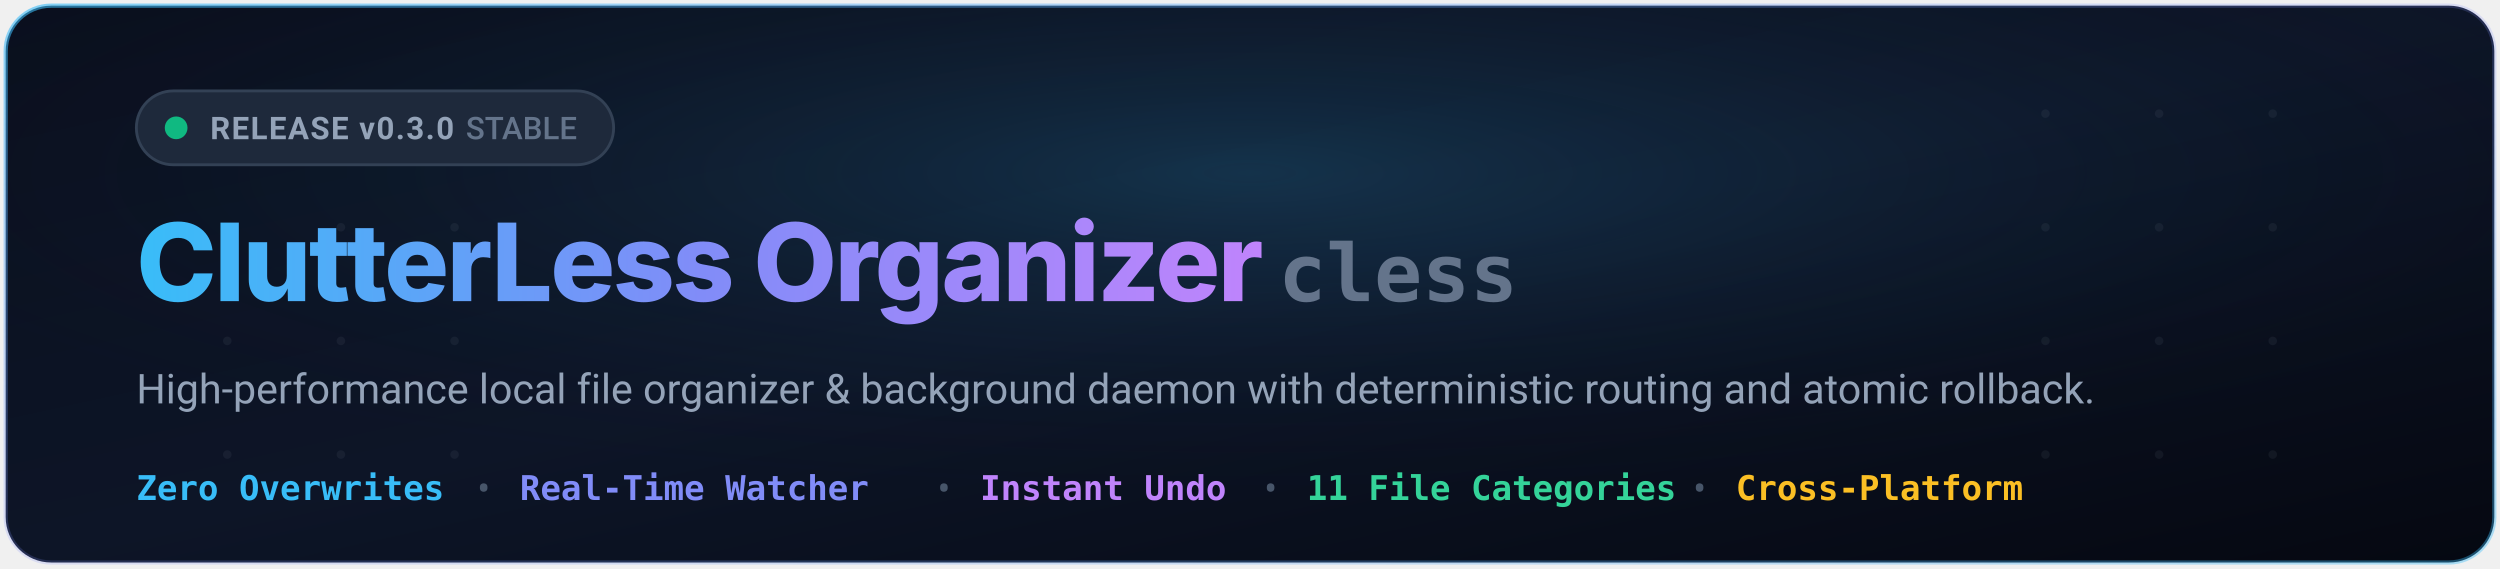
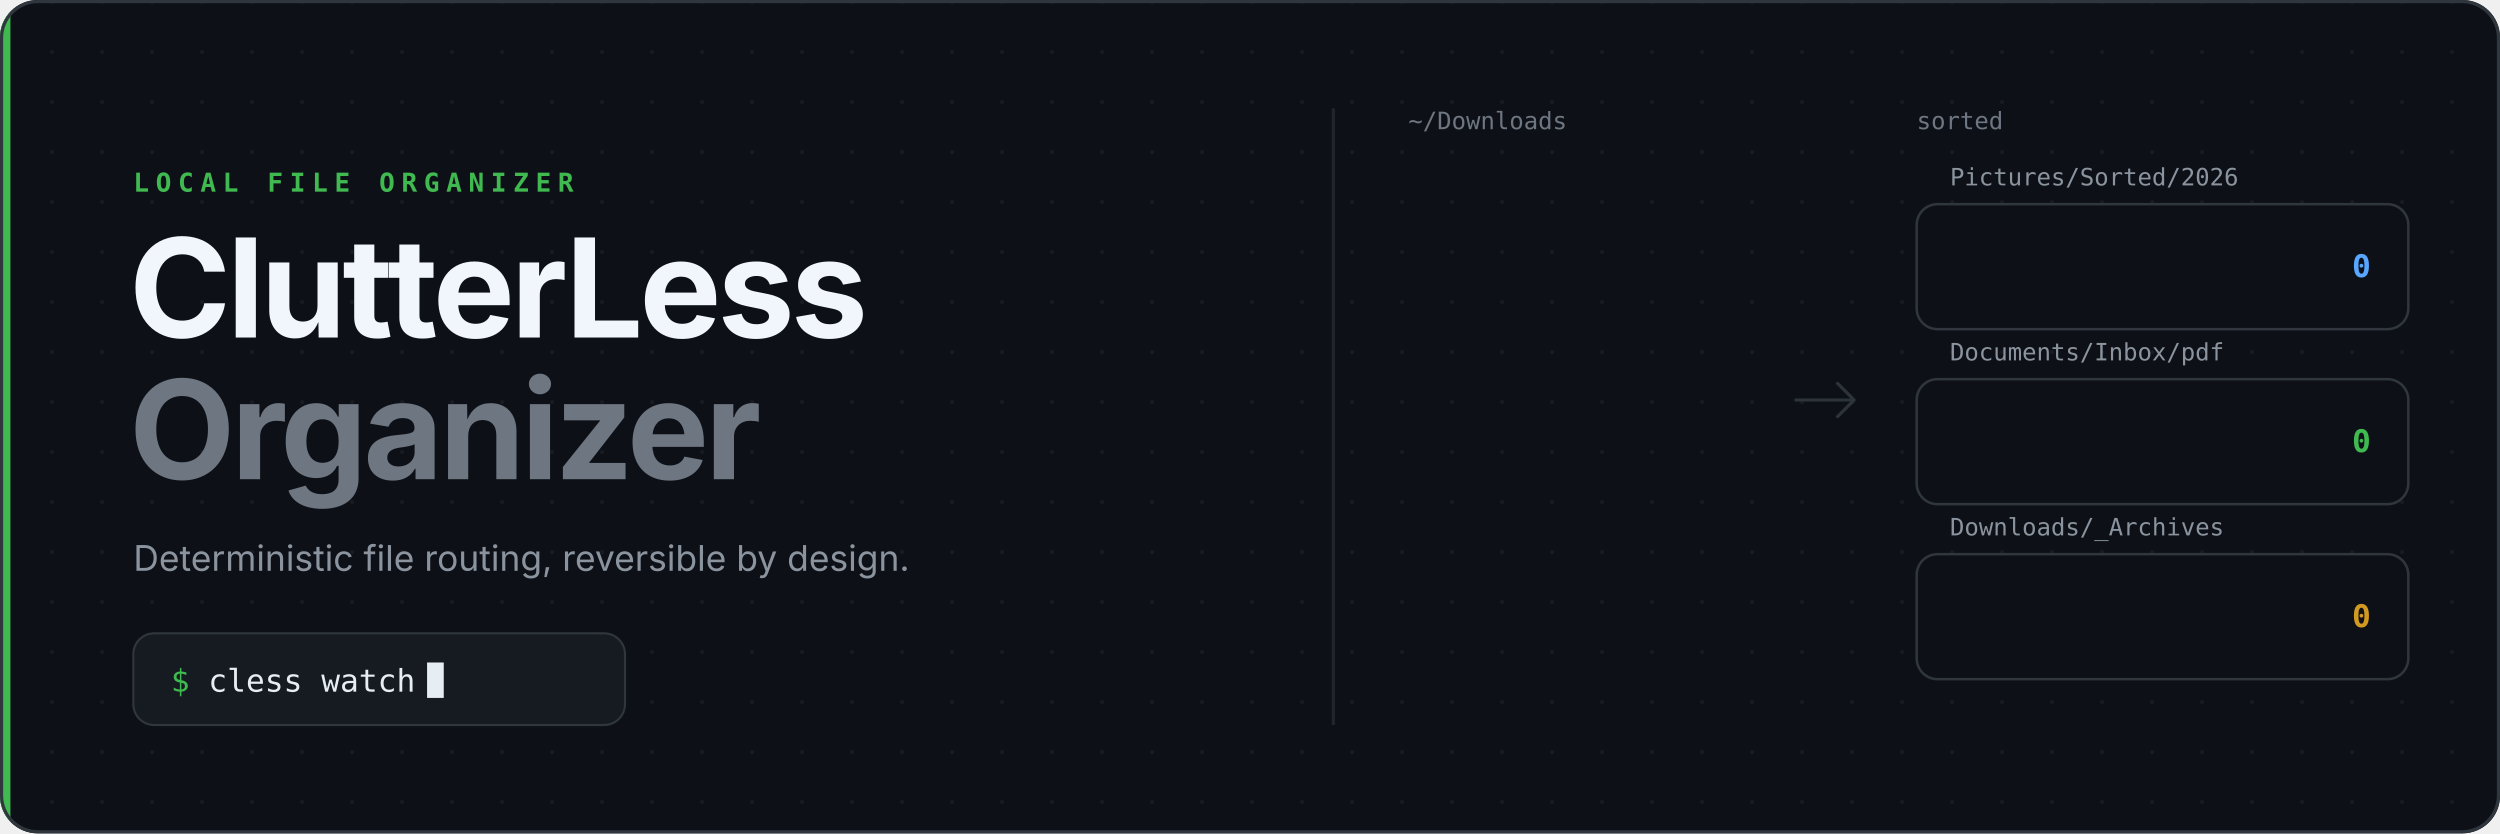
- <svg xmlns="http://www.w3.org/2000/svg" viewBox="0 0 880 200" width="100%" height="200" fill="none">
+ <svg xmlns="http://www.w3.org/2000/svg" viewBox="0 0 1200 400" width="1200" height="400" role="img" aria-labelledby="t d">
+   <style>
+ .inner{transform-box:fill-box;transform-origin:center}
+ 
+ @keyframes o0{0%{opacity:0;transform:translate(676px,92px)}
+ 2.5%{opacity:0;transform:translate(676px,92px)}
+ 8.5%{opacity:1;transform:translate(676px,92px)}
+ 17.0%{opacity:1;transform:translate(676px,92px);animation-timing-function:cubic-bezier(.65,0,.3,1)}
+ 24.0%{opacity:1;transform:translate(938px,114.0px)}
+ 26.2%{opacity:0;transform:translate(938px,114.0px)}
+ 100%{opacity:0;transform:translate(938px,114.0px)}}
+ @keyframes i0{0%{transform:rotate(-7deg) scale(1)}
+ 17.0%{transform:rotate(-7deg) scale(1);animation-timing-function:cubic-bezier(.65,0,.3,1)}
+ 24.0%{transform:rotate(0deg) scale(1)}
+ 26.2%{transform:rotate(0deg) scale(.55)}
+ 100%{transform:rotate(0deg) scale(.55)}}
+ .o0{animation:o0 10.0s linear infinite}
+ .i0{animation:i0 10.0s linear infinite}
+ @keyframes o1{0%{opacity:0;transform:translate(742px,150px)}
+ 3.1%{opacity:0;transform:translate(742px,150px)}
+ 9.1%{opacity:1;transform:translate(742px,150px)}
+ 27.2%{opacity:1;transform:translate(742px,150px);animation-timing-function:cubic-bezier(.65,0,.3,1)}
+ 34.2%{opacity:1;transform:translate(938px,114.0px)}
+ 36.4%{opacity:0;transform:translate(938px,114.0px)}
+ 100%{opacity:0;transform:translate(938px,114.0px)}}
+ @keyframes i1{0%{transform:rotate(5deg) scale(1)}
+ 27.2%{transform:rotate(5deg) scale(1);animation-timing-function:cubic-bezier(.65,0,.3,1)}
+ 34.2%{transform:rotate(0deg) scale(1)}
+ 36.4%{transform:rotate(0deg) scale(.55)}
+ 100%{transform:rotate(0deg) scale(.55)}}
+ .o1{animation:o1 10.0s linear infinite}
+ .i1{animation:i1 10.0s linear infinite}
+ @keyframes o2{0%{opacity:0;transform:translate(690px,236px)}
+ 3.7%{opacity:0;transform:translate(690px,236px)}
+ 9.7%{opacity:1;transform:translate(690px,236px)}
+ 37.4%{opacity:1;transform:translate(690px,236px);animation-timing-function:cubic-bezier(.65,0,.3,1)}
+ 44.4%{opacity:1;transform:translate(938px,114.0px)}
+ 46.6%{opacity:0;transform:translate(938px,114.0px)}
+ 100%{opacity:0;transform:translate(938px,114.0px)}}
+ @keyframes i2{0%{transform:rotate(-4deg) scale(1)}
+ 37.4%{transform:rotate(-4deg) scale(1);animation-timing-function:cubic-bezier(.65,0,.3,1)}
+ 44.4%{transform:rotate(0deg) scale(1)}
+ 46.6%{transform:rotate(0deg) scale(.55)}
+ 100%{transform:rotate(0deg) scale(.55)}}
+ .o2{animation:o2 10.0s linear infinite}
+ .i2{animation:i2 10.0s linear infinite}
+ @keyframes o3{0%{opacity:0;transform:translate(772px,96px)}
+ 4.3%{opacity:0;transform:translate(772px,96px)}
+ 10.3%{opacity:1;transform:translate(772px,96px)}
+ 20.4%{opacity:1;transform:translate(772px,96px);animation-timing-function:cubic-bezier(.65,0,.3,1)}
+ 27.4%{opacity:1;transform:translate(938px,198.0px)}
+ 29.6%{opacity:0;transform:translate(938px,198.0px)}
+ 100%{opacity:0;transform:translate(938px,198.0px)}}
+ @keyframes i3{0%{transform:rotate(6deg) scale(1)}
+ 20.4%{transform:rotate(6deg) scale(1);animation-timing-function:cubic-bezier(.65,0,.3,1)}
+ 27.4%{transform:rotate(0deg) scale(1)}
+ 29.6%{transform:rotate(0deg) scale(.55)}
+ 100%{transform:rotate(0deg) scale(.55)}}
+ .o3{animation:o3 10.0s linear infinite}
+ .i3{animation:i3 10.0s linear infinite}
+ @keyframes o4{0%{opacity:0;transform:translate(688px,170px)}
+ 4.9%{opacity:0;transform:translate(688px,170px)}
+ 10.9%{opacity:1;transform:translate(688px,170px)}
+ 30.6%{opacity:1;transform:translate(688px,170px);animation-timing-function:cubic-bezier(.65,0,.3,1)}
+ 37.6%{opacity:1;transform:translate(938px,198.0px)}
+ 39.8%{opacity:0;transform:translate(938px,198.0px)}
+ 100%{opacity:0;transform:translate(938px,198.0px)}}
+ @keyframes i4{0%{transform:rotate(-9deg) scale(1)}
+ 30.6%{transform:rotate(-9deg) scale(1);animation-timing-function:cubic-bezier(.65,0,.3,1)}
+ 37.6%{transform:rotate(0deg) scale(1)}
+ 39.8%{transform:rotate(0deg) scale(.55)}
+ 100%{transform:rotate(0deg) scale(.55)}}
+ .o4{animation:o4 10.0s linear infinite}
+ .i4{animation:i4 10.0s linear infinite}
+ @keyframes o5{0%{opacity:0;transform:translate(760px,300px)}
+ 5.5%{opacity:0;transform:translate(760px,300px)}
+ 11.5%{opacity:1;transform:translate(760px,300px)}
+ 40.8%{opacity:1;transform:translate(760px,300px);animation-timing-function:cubic-bezier(.65,0,.3,1)}
+ 47.8%{opacity:1;transform:translate(938px,198.0px)}
+ 50.0%{opacity:0;transform:translate(938px,198.0px)}
+ 100%{opacity:0;transform:translate(938px,198.0px)}}
+ @keyframes i5{0%{transform:rotate(4deg) scale(1)}
+ 40.8%{transform:rotate(4deg) scale(1);animation-timing-function:cubic-bezier(.65,0,.3,1)}
+ 47.8%{transform:rotate(0deg) scale(1)}
+ 50.0%{transform:rotate(0deg) scale(.55)}
+ 100%{transform:rotate(0deg) scale(.55)}}
+ .o5{animation:o5 10.0s linear infinite}
+ .i5{animation:i5 10.0s linear infinite}
+ @keyframes o6{0%{opacity:0;transform:translate(748px,214px)}
+ 6.1%{opacity:0;transform:translate(748px,214px)}
+ 12.1%{opacity:1;transform:translate(748px,214px)}
+ 23.8%{opacity:1;transform:translate(748px,214px);animation-timing-function:cubic-bezier(.65,0,.3,1)}
+ 30.8%{opacity:1;transform:translate(938px,282.0px)}
+ 33.0%{opacity:0;transform:translate(938px,282.0px)}
+ 100%{opacity:0;transform:translate(938px,282.0px)}}
+ @keyframes i6{0%{transform:rotate(8deg) scale(1)}
+ 23.8%{transform:rotate(8deg) scale(1);animation-timing-function:cubic-bezier(.65,0,.3,1)}
+ 30.8%{transform:rotate(0deg) scale(1)}
+ 33.0%{transform:rotate(0deg) scale(.55)}
+ 100%{transform:rotate(0deg) scale(.55)}}
+ .o6{animation:o6 10.0s linear infinite}
+ .i6{animation:i6 10.0s linear infinite}
+ @keyframes o7{0%{opacity:0;transform:translate(684px,304px)}
+ 6.7%{opacity:0;transform:translate(684px,304px)}
+ 12.7%{opacity:1;transform:translate(684px,304px)}
+ 34.0%{opacity:1;transform:translate(684px,304px);animation-timing-function:cubic-bezier(.65,0,.3,1)}
+ 41.0%{opacity:1;transform:translate(938px,282.0px)}
+ 43.2%{opacity:0;transform:translate(938px,282.0px)}
+ 100%{opacity:0;transform:translate(938px,282.0px)}}
+ @keyframes i7{0%{transform:rotate(-5deg) scale(1)}
+ 34.0%{transform:rotate(-5deg) scale(1);animation-timing-function:cubic-bezier(.65,0,.3,1)}
+ 41.0%{transform:rotate(0deg) scale(1)}
+ 43.2%{transform:rotate(0deg) scale(.55)}
+ 100%{transform:rotate(0deg) scale(.55)}}
+ .o7{animation:o7 10.0s linear infinite}
+ .i7{animation:i7 10.0s linear infinite}
+ @keyframes o8{0%{opacity:0;transform:translate(790px,252px)}
+ 7.3%{opacity:0;transform:translate(790px,252px)}
+ 13.3%{opacity:1;transform:translate(790px,252px)}
+ 44.2%{opacity:1;transform:translate(790px,252px);animation-timing-function:cubic-bezier(.65,0,.3,1)}
+ 51.2%{opacity:1;transform:translate(938px,282.0px)}
+ 53.4%{opacity:0;transform:translate(938px,282.0px)}
+ 100%{opacity:0;transform:translate(938px,282.0px)}}
+ @keyframes i8{0%{transform:rotate(-3deg) scale(1)}
+ 44.2%{transform:rotate(-3deg) scale(1);animation-timing-function:cubic-bezier(.65,0,.3,1)}
+ 51.2%{transform:rotate(0deg) scale(1)}
+ 53.4%{transform:rotate(0deg) scale(.55)}
+ 100%{transform:rotate(0deg) scale(.55)}}
+ .o8{animation:o8 10.0s linear infinite}
+ .i8{animation:i8 10.0s linear infinite}@keyframes r0{0%{stroke:#30363d;fill:#0d1117}23.8%{stroke:#30363d;fill:#0d1117}24.5%{stroke:#58a6ff;fill:#58a6ff22}29.5%{stroke:#30363d;fill:#0d1117}34.0%{stroke:#30363d;fill:#0d1117}34.7%{stroke:#58a6ff;fill:#58a6ff22}39.7%{stroke:#30363d;fill:#0d1117}44.2%{stroke:#30363d;fill:#0d1117}44.9%{stroke:#58a6ff;fill:#58a6ff22}49.9%{stroke:#30363d;fill:#0d1117}100%{stroke:#30363d;fill:#0d1117}} .r0{animation:r0 10.0s linear infinite}@keyframes n00{0%{opacity:1}24.9%{opacity:1}25.0%{opacity:0}100%{opacity:0}} .n00{animation:n00 10.0s linear infinite;opacity:1}@keyframes n01{0%{opacity:0}24.9%{opacity:0}25.0%{opacity:1}35.1%{opacity:1}35.2%{opacity:0}100%{opacity:0}} .n01{animation:n01 10.0s linear infinite;opacity:0}@keyframes n02{0%{opacity:0}35.1%{opacity:0}35.2%{opacity:1}45.3%{opacity:1}45.4%{opacity:0}100%{opacity:0}} .n02{animation:n02 10.0s linear infinite;opacity:0}@keyframes n03{0%{opacity:0}45.3%{opacity:0}45.4%{opacity:1}94.5%{opacity:1}95.0%{opacity:0}100%{opacity:0}} .n03{animation:n03 10.0s linear infinite;opacity:0}@keyframes r1{0%{stroke:#30363d;fill:#0d1117}27.2%{stroke:#30363d;fill:#0d1117}27.9%{stroke:#3fb950;fill:#3fb95022}32.9%{stroke:#30363d;fill:#0d1117}37.4%{stroke:#30363d;fill:#0d1117}38.1%{stroke:#3fb950;fill:#3fb95022}43.1%{stroke:#30363d;fill:#0d1117}47.6%{stroke:#30363d;fill:#0d1117}48.3%{stroke:#3fb950;fill:#3fb95022}53.3%{stroke:#30363d;fill:#0d1117}100%{stroke:#30363d;fill:#0d1117}} .r1{animation:r1 10.0s linear infinite}@keyframes n10{0%{opacity:1}28.3%{opacity:1}28.4%{opacity:0}100%{opacity:0}} .n10{animation:n10 10.0s linear infinite;opacity:1}@keyframes n11{0%{opacity:0}28.3%{opacity:0}28.4%{opacity:1}38.5%{opacity:1}38.6%{opacity:0}100%{opacity:0}} .n11{animation:n11 10.0s linear infinite;opacity:0}@keyframes n12{0%{opacity:0}38.5%{opacity:0}38.6%{opacity:1}48.7%{opacity:1}48.8%{opacity:0}100%{opacity:0}} .n12{animation:n12 10.0s linear infinite;opacity:0}@keyframes n13{0%{opacity:0}48.7%{opacity:0}48.8%{opacity:1}94.5%{opacity:1}95.0%{opacity:0}100%{opacity:0}} .n13{animation:n13 10.0s linear infinite;opacity:0}@keyframes r2{0%{stroke:#30363d;fill:#0d1117}30.6%{stroke:#30363d;fill:#0d1117}31.3%{stroke:#d29922;fill:#d2992222}36.3%{stroke:#30363d;fill:#0d1117}40.8%{stroke:#30363d;fill:#0d1117}41.5%{stroke:#d29922;fill:#d2992222}46.5%{stroke:#30363d;fill:#0d1117}51.0%{stroke:#30363d;fill:#0d1117}51.7%{stroke:#d29922;fill:#d2992222}56.7%{stroke:#30363d;fill:#0d1117}100%{stroke:#30363d;fill:#0d1117}} .r2{animation:r2 10.0s linear infinite}@keyframes n20{0%{opacity:1}31.7%{opacity:1}31.8%{opacity:0}100%{opacity:0}} .n20{animation:n20 10.0s linear infinite;opacity:1}@keyframes n21{0%{opacity:0}31.7%{opacity:0}31.8%{opacity:1}41.9%{opacity:1}42.0%{opacity:0}100%{opacity:0}} .n21{animation:n21 10.0s linear infinite;opacity:0}@keyframes n22{0%{opacity:0}41.9%{opacity:0}42.0%{opacity:1}52.1%{opacity:1}52.2%{opacity:0}100%{opacity:0}} .n22{animation:n22 10.0s linear infinite;opacity:0}@keyframes n23{0%{opacity:0}52.1%{opacity:0}52.2%{opacity:1}94.5%{opacity:1}95.0%{opacity:0}100%{opacity:0}} .n23{animation:n23 10.0s linear infinite;opacity:0}@keyframes n00{0%{opacity:1} 24.9%{opacity:1} 25.0%{opacity:0} 95.0%{opacity:0} 95.5%{opacity:1} 100%{opacity:1}}@keyframes n10{0%{opacity:1} 28.3%{opacity:1} 28.4%{opacity:0} 95.0%{opacity:0} 95.5%{opacity:1} 100%{opacity:1}}@keyframes n20{0%{opacity:1} 31.7%{opacity:1} 31.8%{opacity:0} 95.0%{opacity:0} 95.5%{opacity:1} 100%{opacity:1}}@keyframes blink{0%,49%{opacity:1}50%,100%{opacity:0}} .cur{animation:blink 1.1s steps(1) infinite}@media (prefers-reduced-motion:reduce){*{animation:none!important}.o{opacity:0!important}.n02,.n12,.n22{opacity:0!important}.n03,.n13,.n23{opacity:1!important}.n00,.n10,.n20{opacity:0!important}}
+ </style>
  <defs>
-     <linearGradient id="bgGrad" x1="0%" y1="0%" x2="100%" y2="100%">
-       <stop offset="0%" stop-color="#0a0f1d" />
-       <stop offset="50%" stop-color="#0d1527" />
-       <stop offset="100%" stop-color="#050811" />
-     </linearGradient>
-     <linearGradient id="titleGrad" x1="0%" y1="0%" x2="100%" y2="0%">
-       <stop offset="0%" stop-color="#38bdf8" />
-       <stop offset="50%" stop-color="#818cf8" />
-       <stop offset="100%" stop-color="#c084fc" />
-     </linearGradient>
-     <linearGradient id="borderGrad" x1="0%" y1="0%" x2="100%" y2="100%">
-       <stop offset="0%" stop-color="#38bdf8" stop-opacity="0.6" />
-       <stop offset="50%" stop-color="#818cf8" stop-opacity="0.2" />
-       <stop offset="100%" stop-color="#38bdf8" stop-opacity="0.4" />
-     </linearGradient>
-     <radialGradient id="glow" cx="50%" cy="30%" r="60%">
-       <stop offset="0%" stop-color="#38bdf8" stop-opacity="0.18" />
-       <stop offset="100%" stop-color="#0a0f1d" stop-opacity="0" />
-     </radialGradient>
-     <filter id="subtleGlow" x="-20%" y="-20%" width="140%" height="140%">
-       <feGaussianBlur stdDeviation="12" result="blur" />
-       <feComposite in="SourceGraphic" in2="blur" operator="over" />
-     </filter>
-     <style>
-       @keyframes pulseGlow {
-         0%, 100% { opacity: 0.7; }
-         50% { opacity: 1; }
-       }
-       @keyframes floatIcon {
-         0%, 100% { transform: translateY(0); }
-         50% { transform: translateY(-3px); }
-       }
-       .glow-bg { animation: pulseGlow 6s ease-in-out infinite; }
-       .floating { animation: floatIcon 4s ease-in-out infinite; }
-     </style>
+     <pattern id="dots" width="24" height="24" patternUnits="userSpaceOnUse">
+       <circle cx="1" cy="1" r="1" fill="#ffffff" opacity=".05" />
+     </pattern>
+     <clipPath id="card">
+       <rect width="1200" height="400" rx="18" />
+     </clipPath>
  </defs>
-   <rect x="2" y="2" width="876" height="196" rx="16" fill="url(#bgGrad)" stroke="url(#borderGrad)" stroke-width="1.5" />
-   <rect x="2" y="2" width="876" height="196" rx="16" fill="url(#glow)" class="glow-bg" />
-   <g opacity="0.08" fill="#94a3b8">
-     <circle cx="80" cy="40" r="1.5" />
-     <circle cx="120" cy="40" r="1.5" />
-     <circle cx="160" cy="40" r="1.5" />
-     <circle cx="80" cy="80" r="1.5" />
-     <circle cx="120" cy="80" r="1.5" />
-     <circle cx="160" cy="80" r="1.5" />
-     <circle cx="80" cy="120" r="1.5" />
-     <circle cx="120" cy="120" r="1.5" />
-     <circle cx="160" cy="120" r="1.5" />
-     <circle cx="80" cy="160" r="1.5" />
-     <circle cx="120" cy="160" r="1.5" />
-     <circle cx="160" cy="160" r="1.5" />
-     <circle cx="720" cy="40" r="1.5" />
-     <circle cx="760" cy="40" r="1.5" />
-     <circle cx="800" cy="40" r="1.5" />
-     <circle cx="720" cy="80" r="1.5" />
-     <circle cx="760" cy="80" r="1.5" />
-     <circle cx="800" cy="80" r="1.5" />
-     <circle cx="720" cy="120" r="1.5" />
-     <circle cx="760" cy="120" r="1.5" />
-     <circle cx="800" cy="120" r="1.5" />
-     <circle cx="720" cy="160" r="1.5" />
-     <circle cx="760" cy="160" r="1.5" />
-     <circle cx="800" cy="160" r="1.5" />
-   </g>
-   <g transform="translate(48, 32)">
-     <rect width="168" height="26" rx="13" fill="#1e293b" stroke="#334155" stroke-width="1" />
-     <circle cx="14" cy="13" r="4" fill="#10b981" />
-     <text x="26" y="17" fill="#94a3b8" font-family="-apple-system, BlinkMacSystemFont, 'Segoe UI', Roboto, Helvetica, Arial, sans-serif" font-size="11" font-weight="600" letter-spacing="0.5">RELEASE v0.3.0</text>
-     <text x="116" y="17" fill="#64748b" font-family="-apple-system, BlinkMacSystemFont, 'Segoe UI', Roboto, Helvetica, Arial, sans-serif" font-size="11" font-weight="500">STABLE</text>
-   </g>
-   <text x="48" y="106" fill="url(#titleGrad)" font-family="-apple-system, BlinkMacSystemFont, 'Inter', 'Segoe UI', Roboto, Helvetica, Arial, sans-serif" font-size="38" font-weight="800" letter-spacing="-0.8">ClutterLess Organizer</text>
-   <text x="450" y="106" fill="#64748b" font-family="'JetBrains Mono', 'Fira Code', monospace" font-size="28" font-weight="600">cless</text>
-   <text x="48" y="142" fill="#94a3b8" font-family="-apple-system, BlinkMacSystemFont, 'Segoe UI', Roboto, Helvetica, Arial, sans-serif" font-size="14.5" font-weight="400">
-     High-performance local file organizer &amp; background daemon with deterministic routing and atomic rollback.
-   </text>
-   <g transform="translate(48, 160)">
-     <text x="0" y="16" fill="#38bdf8" font-family="'JetBrains Mono', monospace" font-size="12" font-weight="600">Zero Overwrites</text>
-     <text x="120" y="16" fill="#475569" font-family="sans-serif" font-size="12">•</text>
-     <text x="135" y="16" fill="#818cf8" font-family="'JetBrains Mono', monospace" font-size="12" font-weight="600">Real-Time Watcher</text>
-     <text x="282" y="16" fill="#475569" font-family="sans-serif" font-size="12">•</text>
-     <text x="297" y="16" fill="#c084fc" font-family="'JetBrains Mono', monospace" font-size="12" font-weight="600">Instant Undo</text>
-     <text x="397" y="16" fill="#475569" font-family="sans-serif" font-size="12">•</text>
-     <text x="412" y="16" fill="#34d399" font-family="'JetBrains Mono', monospace" font-size="12" font-weight="600">11 File Categories</text>
-     <text x="548" y="16" fill="#475569" font-family="sans-serif" font-size="12">•</text>
-     <text x="563" y="16" fill="#fbbf24" font-family="'JetBrains Mono', monospace" font-size="12" font-weight="600">Cross-Platform</text>
+   <g clip-path="url(#card)">
+     <rect width="1200" height="400" fill="#0d1117" />
+     <rect width="1200" height="400" fill="url(#dots)" />
+     <rect x="0" y="0" width="5" height="400" fill="#3fb950" />
+   </g>
+   <rect x=".75" y=".75" width="1198.5" height="398.5" rx="17.5" fill="none" stroke="#30363d" stroke-width="1.5" />
+   <text x="64" y="92" fill="#3fb950" font-size="12.5" font-weight="600" letter-spacing="3.2" font-family="'SF Mono','JetBrains Mono',ui-monospace,Menlo,Consolas,monospace">LOCAL FILE ORGANIZER</text>
+   <text x="62" y="162" fill="#f0f6fc" font-size="66" font-weight="700" letter-spacing="-1.8" font-family="Inter,'Segoe UI',system-ui,-apple-system,Roboto,sans-serif">ClutterLess</text>
+   <text x="62" y="230" fill="#6e7681" font-size="66" font-weight="700" letter-spacing="-1.8" font-family="Inter,'Segoe UI',system-ui,-apple-system,Roboto,sans-serif">Organizer</text>
+   <text x="64" y="274" fill="#8b949e" font-size="17" font-family="Inter,'Segoe UI',system-ui,-apple-system,Roboto,sans-serif">Deterministic file routing, reversible by design.</text>
+   <g transform="translate(64,304)">
+     <rect width="236" height="44" rx="10" fill="#161b22" stroke="#30363d" />
+     <text x="18" y="28" fill="#3fb950" font-size="15" font-family="'SF Mono','JetBrains Mono',ui-monospace,Menlo,Consolas,monospace">$</text>
+     <text x="36" y="28" fill="#e6edf3" font-size="15" font-family="'SF Mono','JetBrains Mono',ui-monospace,Menlo,Consolas,monospace">cless watch</text>
+     <rect class="cur" x="141" y="14" width="8" height="17" fill="#e6edf3" />
+   </g>
+   <line x1="640" y1="52" x2="640" y2="348" stroke="#21262d" stroke-width="1.5" />
+   <text x="676" y="62" fill="#6e7681" font-size="11.5" font-family="'SF Mono','JetBrains Mono',ui-monospace,Menlo,Consolas,monospace">~/Downloads</text>
+   <text x="920" y="62" fill="#6e7681" font-size="11.5" font-family="'SF Mono','JetBrains Mono',ui-monospace,Menlo,Consolas,monospace">sorted</text>
+   <g stroke="#30363d" stroke-width="1.5" fill="none" stroke-linecap="round" stroke-linejoin="round">
+     <path d="M862 192h28M882 184l8 8-8 8" opacity=".9" />
+   </g>
+   <g>
+     <rect class="r0" x="920" y="98.0" width="236" height="60" rx="10" fill="#0d1117" stroke="#30363d" stroke-width="1.2" />
+     <text x="1116" y="132.0" fill="#6e7681" font-size="11" text-anchor="end" font-family="'SF Mono','JetBrains Mono',ui-monospace,Menlo,Consolas,monospace" opacity="0">files</text>
+     <text class="n00" x="1138" y="133.0" text-anchor="end" fill="#58a6ff" font-size="15" font-weight="600" font-family="'SF Mono','JetBrains Mono',ui-monospace,Menlo,Consolas,monospace">0</text>
+     <text class="n01" x="1138" y="133.0" text-anchor="end" fill="#58a6ff" font-size="15" font-weight="600" font-family="'SF Mono','JetBrains Mono',ui-monospace,Menlo,Consolas,monospace">1</text>
+     <text class="n02" x="1138" y="133.0" text-anchor="end" fill="#58a6ff" font-size="15" font-weight="600" font-family="'SF Mono','JetBrains Mono',ui-monospace,Menlo,Consolas,monospace">2</text>
+     <text class="n03" x="1138" y="133.0" text-anchor="end" fill="#58a6ff" font-size="15" font-weight="600" font-family="'SF Mono','JetBrains Mono',ui-monospace,Menlo,Consolas,monospace">3</text>
+     <text x="936" y="89.0" fill="#8b949e" font-size="11.5" font-family="'SF Mono','JetBrains Mono',ui-monospace,Menlo,Consolas,monospace">Pictures/Sorted/2026</text>
+   </g>
+   <g>
+     <rect class="r1" x="920" y="182.0" width="236" height="60" rx="10" fill="#0d1117" stroke="#30363d" stroke-width="1.2" />
+     <text x="1116" y="216.0" fill="#6e7681" font-size="11" text-anchor="end" font-family="'SF Mono','JetBrains Mono',ui-monospace,Menlo,Consolas,monospace" opacity="0">files</text>
+     <text class="n10" x="1138" y="217.0" text-anchor="end" fill="#3fb950" font-size="15" font-weight="600" font-family="'SF Mono','JetBrains Mono',ui-monospace,Menlo,Consolas,monospace">0</text>
+     <text class="n11" x="1138" y="217.0" text-anchor="end" fill="#3fb950" font-size="15" font-weight="600" font-family="'SF Mono','JetBrains Mono',ui-monospace,Menlo,Consolas,monospace">1</text>
+     <text class="n12" x="1138" y="217.0" text-anchor="end" fill="#3fb950" font-size="15" font-weight="600" font-family="'SF Mono','JetBrains Mono',ui-monospace,Menlo,Consolas,monospace">2</text>
+     <text class="n13" x="1138" y="217.0" text-anchor="end" fill="#3fb950" font-size="15" font-weight="600" font-family="'SF Mono','JetBrains Mono',ui-monospace,Menlo,Consolas,monospace">3</text>
+     <text x="936" y="173.0" fill="#8b949e" font-size="11.5" font-family="'SF Mono','JetBrains Mono',ui-monospace,Menlo,Consolas,monospace">Documents/Inbox/pdf</text>
+   </g>
+   <g>
+     <rect class="r2" x="920" y="266.0" width="236" height="60" rx="10" fill="#0d1117" stroke="#30363d" stroke-width="1.2" />
+     <text x="1116" y="300.0" fill="#6e7681" font-size="11" text-anchor="end" font-family="'SF Mono','JetBrains Mono',ui-monospace,Menlo,Consolas,monospace" opacity="0">files</text>
+     <text class="n20" x="1138" y="301.0" text-anchor="end" fill="#d29922" font-size="15" font-weight="600" font-family="'SF Mono','JetBrains Mono',ui-monospace,Menlo,Consolas,monospace">0</text>
+     <text class="n21" x="1138" y="301.0" text-anchor="end" fill="#d29922" font-size="15" font-weight="600" font-family="'SF Mono','JetBrains Mono',ui-monospace,Menlo,Consolas,monospace">1</text>
+     <text class="n22" x="1138" y="301.0" text-anchor="end" fill="#d29922" font-size="15" font-weight="600" font-family="'SF Mono','JetBrains Mono',ui-monospace,Menlo,Consolas,monospace">2</text>
+     <text class="n23" x="1138" y="301.0" text-anchor="end" fill="#d29922" font-size="15" font-weight="600" font-family="'SF Mono','JetBrains Mono',ui-monospace,Menlo,Consolas,monospace">3</text>
+     <text x="936" y="257.0" fill="#8b949e" font-size="11.5" font-family="'SF Mono','JetBrains Mono',ui-monospace,Menlo,Consolas,monospace">Downloads/_Archives</text>
+   </g>
+   <g class="o o0" style="opacity:0">
+     <g class="inner i0">
+       <rect width="76" height="28" rx="6" fill="#161b22" stroke="#58a6ff" stroke-opacity=".55" />
+       <rect x="0" y="0" width="4" height="28" rx="2" fill="#58a6ff" />
+       <text x="16" y="18.5" fill="#c9d1d9" font-size="12.5" font-family="'SF Mono','JetBrains Mono',ui-monospace,Menlo,Consolas,monospace">.png</text>
+     </g>
+   </g>
+   <g class="o o1" style="opacity:0">
+     <g class="inner i1">
+       <rect width="76" height="28" rx="6" fill="#161b22" stroke="#58a6ff" stroke-opacity=".55" />
+       <rect x="0" y="0" width="4" height="28" rx="2" fill="#58a6ff" />
+       <text x="16" y="18.5" fill="#c9d1d9" font-size="12.5" font-family="'SF Mono','JetBrains Mono',ui-monospace,Menlo,Consolas,monospace">.jpg</text>
+     </g>
+   </g>
+   <g class="o o2" style="opacity:0">
+     <g class="inner i2">
+       <rect width="76" height="28" rx="6" fill="#161b22" stroke="#58a6ff" stroke-opacity=".55" />
+       <rect x="0" y="0" width="4" height="28" rx="2" fill="#58a6ff" />
+       <text x="16" y="18.5" fill="#c9d1d9" font-size="12.5" font-family="'SF Mono','JetBrains Mono',ui-monospace,Menlo,Consolas,monospace">.webp</text>
+     </g>
+   </g>
+   <g class="o o3" style="opacity:0">
+     <g class="inner i3">
+       <rect width="76" height="28" rx="6" fill="#161b22" stroke="#3fb950" stroke-opacity=".55" />
+       <rect x="0" y="0" width="4" height="28" rx="2" fill="#3fb950" />
+       <text x="16" y="18.5" fill="#c9d1d9" font-size="12.5" font-family="'SF Mono','JetBrains Mono',ui-monospace,Menlo,Consolas,monospace">.pdf</text>
+     </g>
+   </g>
+   <g class="o o4" style="opacity:0">
+     <g class="inner i4">
+       <rect width="76" height="28" rx="6" fill="#161b22" stroke="#3fb950" stroke-opacity=".55" />
+       <rect x="0" y="0" width="4" height="28" rx="2" fill="#3fb950" />
+       <text x="16" y="18.5" fill="#c9d1d9" font-size="12.5" font-family="'SF Mono','JetBrains Mono',ui-monospace,Menlo,Consolas,monospace">.docx</text>
+     </g>
+   </g>
+   <g class="o o5" style="opacity:0">
+     <g class="inner i5">
+       <rect width="76" height="28" rx="6" fill="#161b22" stroke="#3fb950" stroke-opacity=".55" />
+       <rect x="0" y="0" width="4" height="28" rx="2" fill="#3fb950" />
+       <text x="16" y="18.5" fill="#c9d1d9" font-size="12.5" font-family="'SF Mono','JetBrains Mono',ui-monospace,Menlo,Consolas,monospace">.csv</text>
+     </g>
+   </g>
+   <g class="o o6" style="opacity:0">
+     <g class="inner i6">
+       <rect width="76" height="28" rx="6" fill="#161b22" stroke="#d29922" stroke-opacity=".55" />
+       <rect x="0" y="0" width="4" height="28" rx="2" fill="#d29922" />
+       <text x="16" y="18.5" fill="#c9d1d9" font-size="12.5" font-family="'SF Mono','JetBrains Mono',ui-monospace,Menlo,Consolas,monospace">.zip</text>
+     </g>
+   </g>
+   <g class="o o7" style="opacity:0">
+     <g class="inner i7">
+       <rect width="76" height="28" rx="6" fill="#161b22" stroke="#d29922" stroke-opacity=".55" />
+       <rect x="0" y="0" width="4" height="28" rx="2" fill="#d29922" />
+       <text x="16" y="18.5" fill="#c9d1d9" font-size="12.5" font-family="'SF Mono','JetBrains Mono',ui-monospace,Menlo,Consolas,monospace">.7z</text>
+     </g>
+   </g>
+   <g class="o o8" style="opacity:0">
+     <g class="inner i8">
+       <rect width="76" height="28" rx="6" fill="#161b22" stroke="#d29922" stroke-opacity=".55" />
+       <rect x="0" y="0" width="4" height="28" rx="2" fill="#d29922" />
+       <text x="16" y="18.5" fill="#c9d1d9" font-size="12.5" font-family="'SF Mono','JetBrains Mono',ui-monospace,Menlo,Consolas,monospace">.tar.gz</text>
+     </g>
  </g>
</svg>
